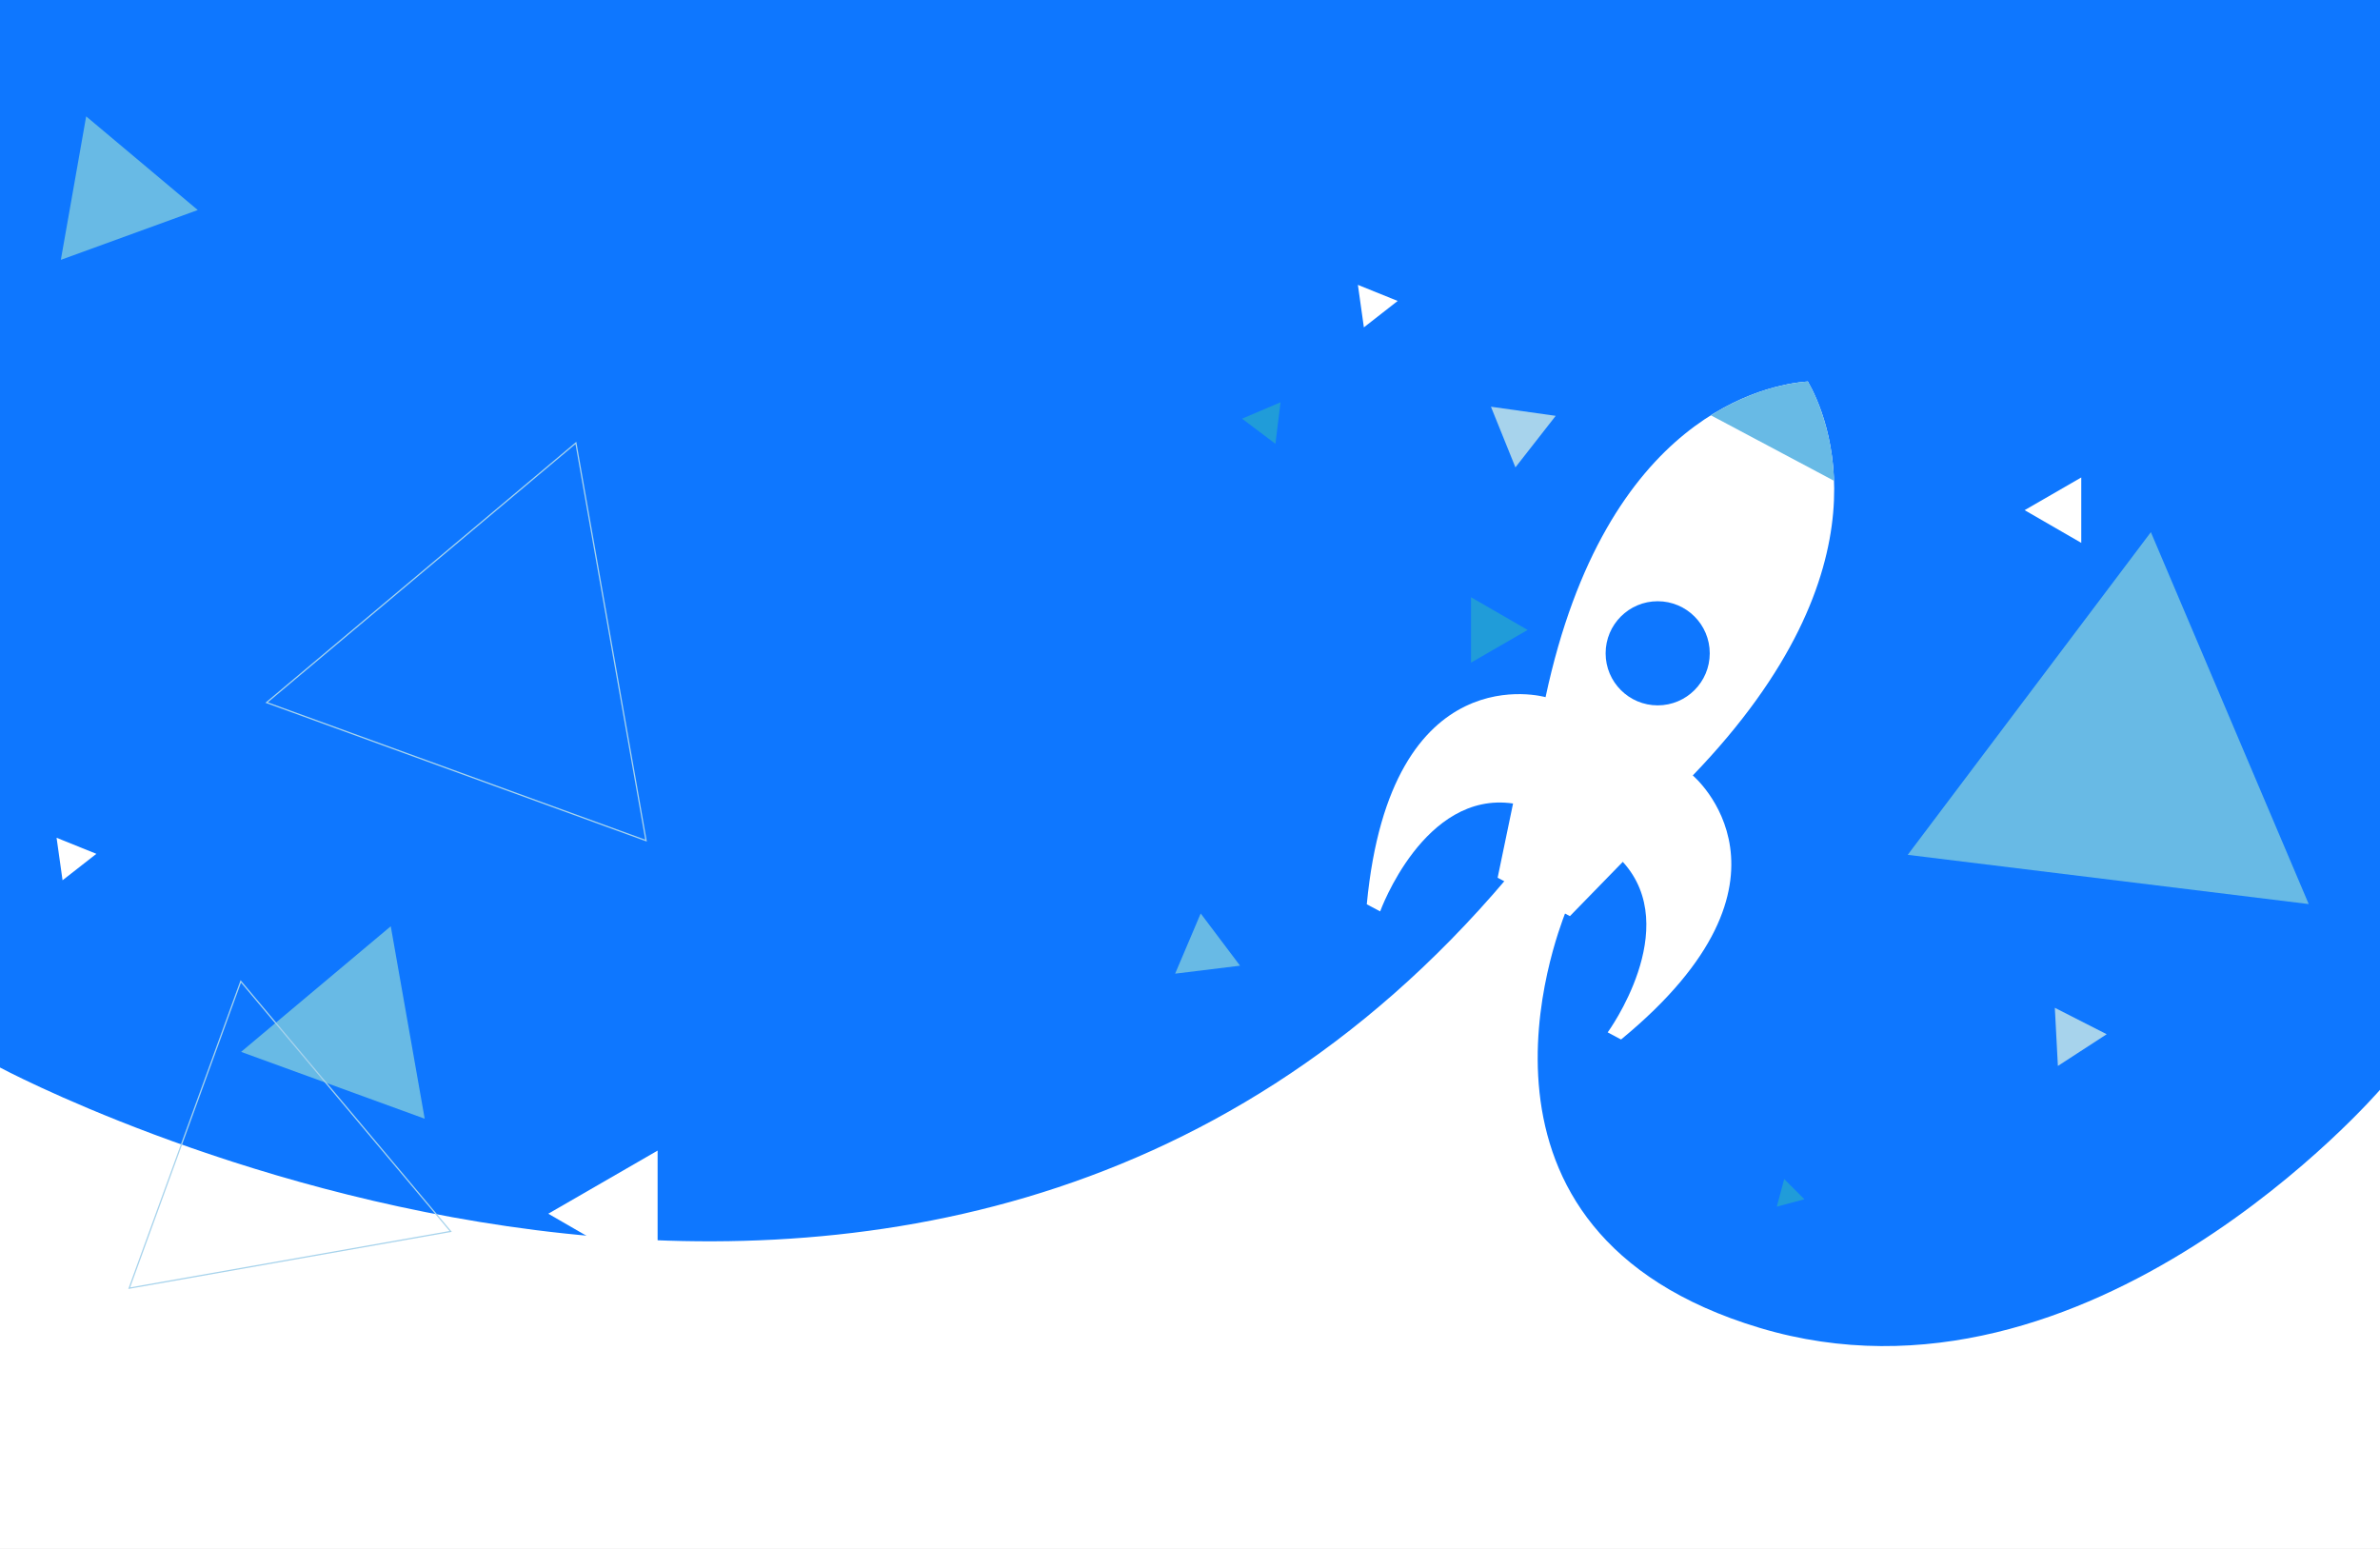
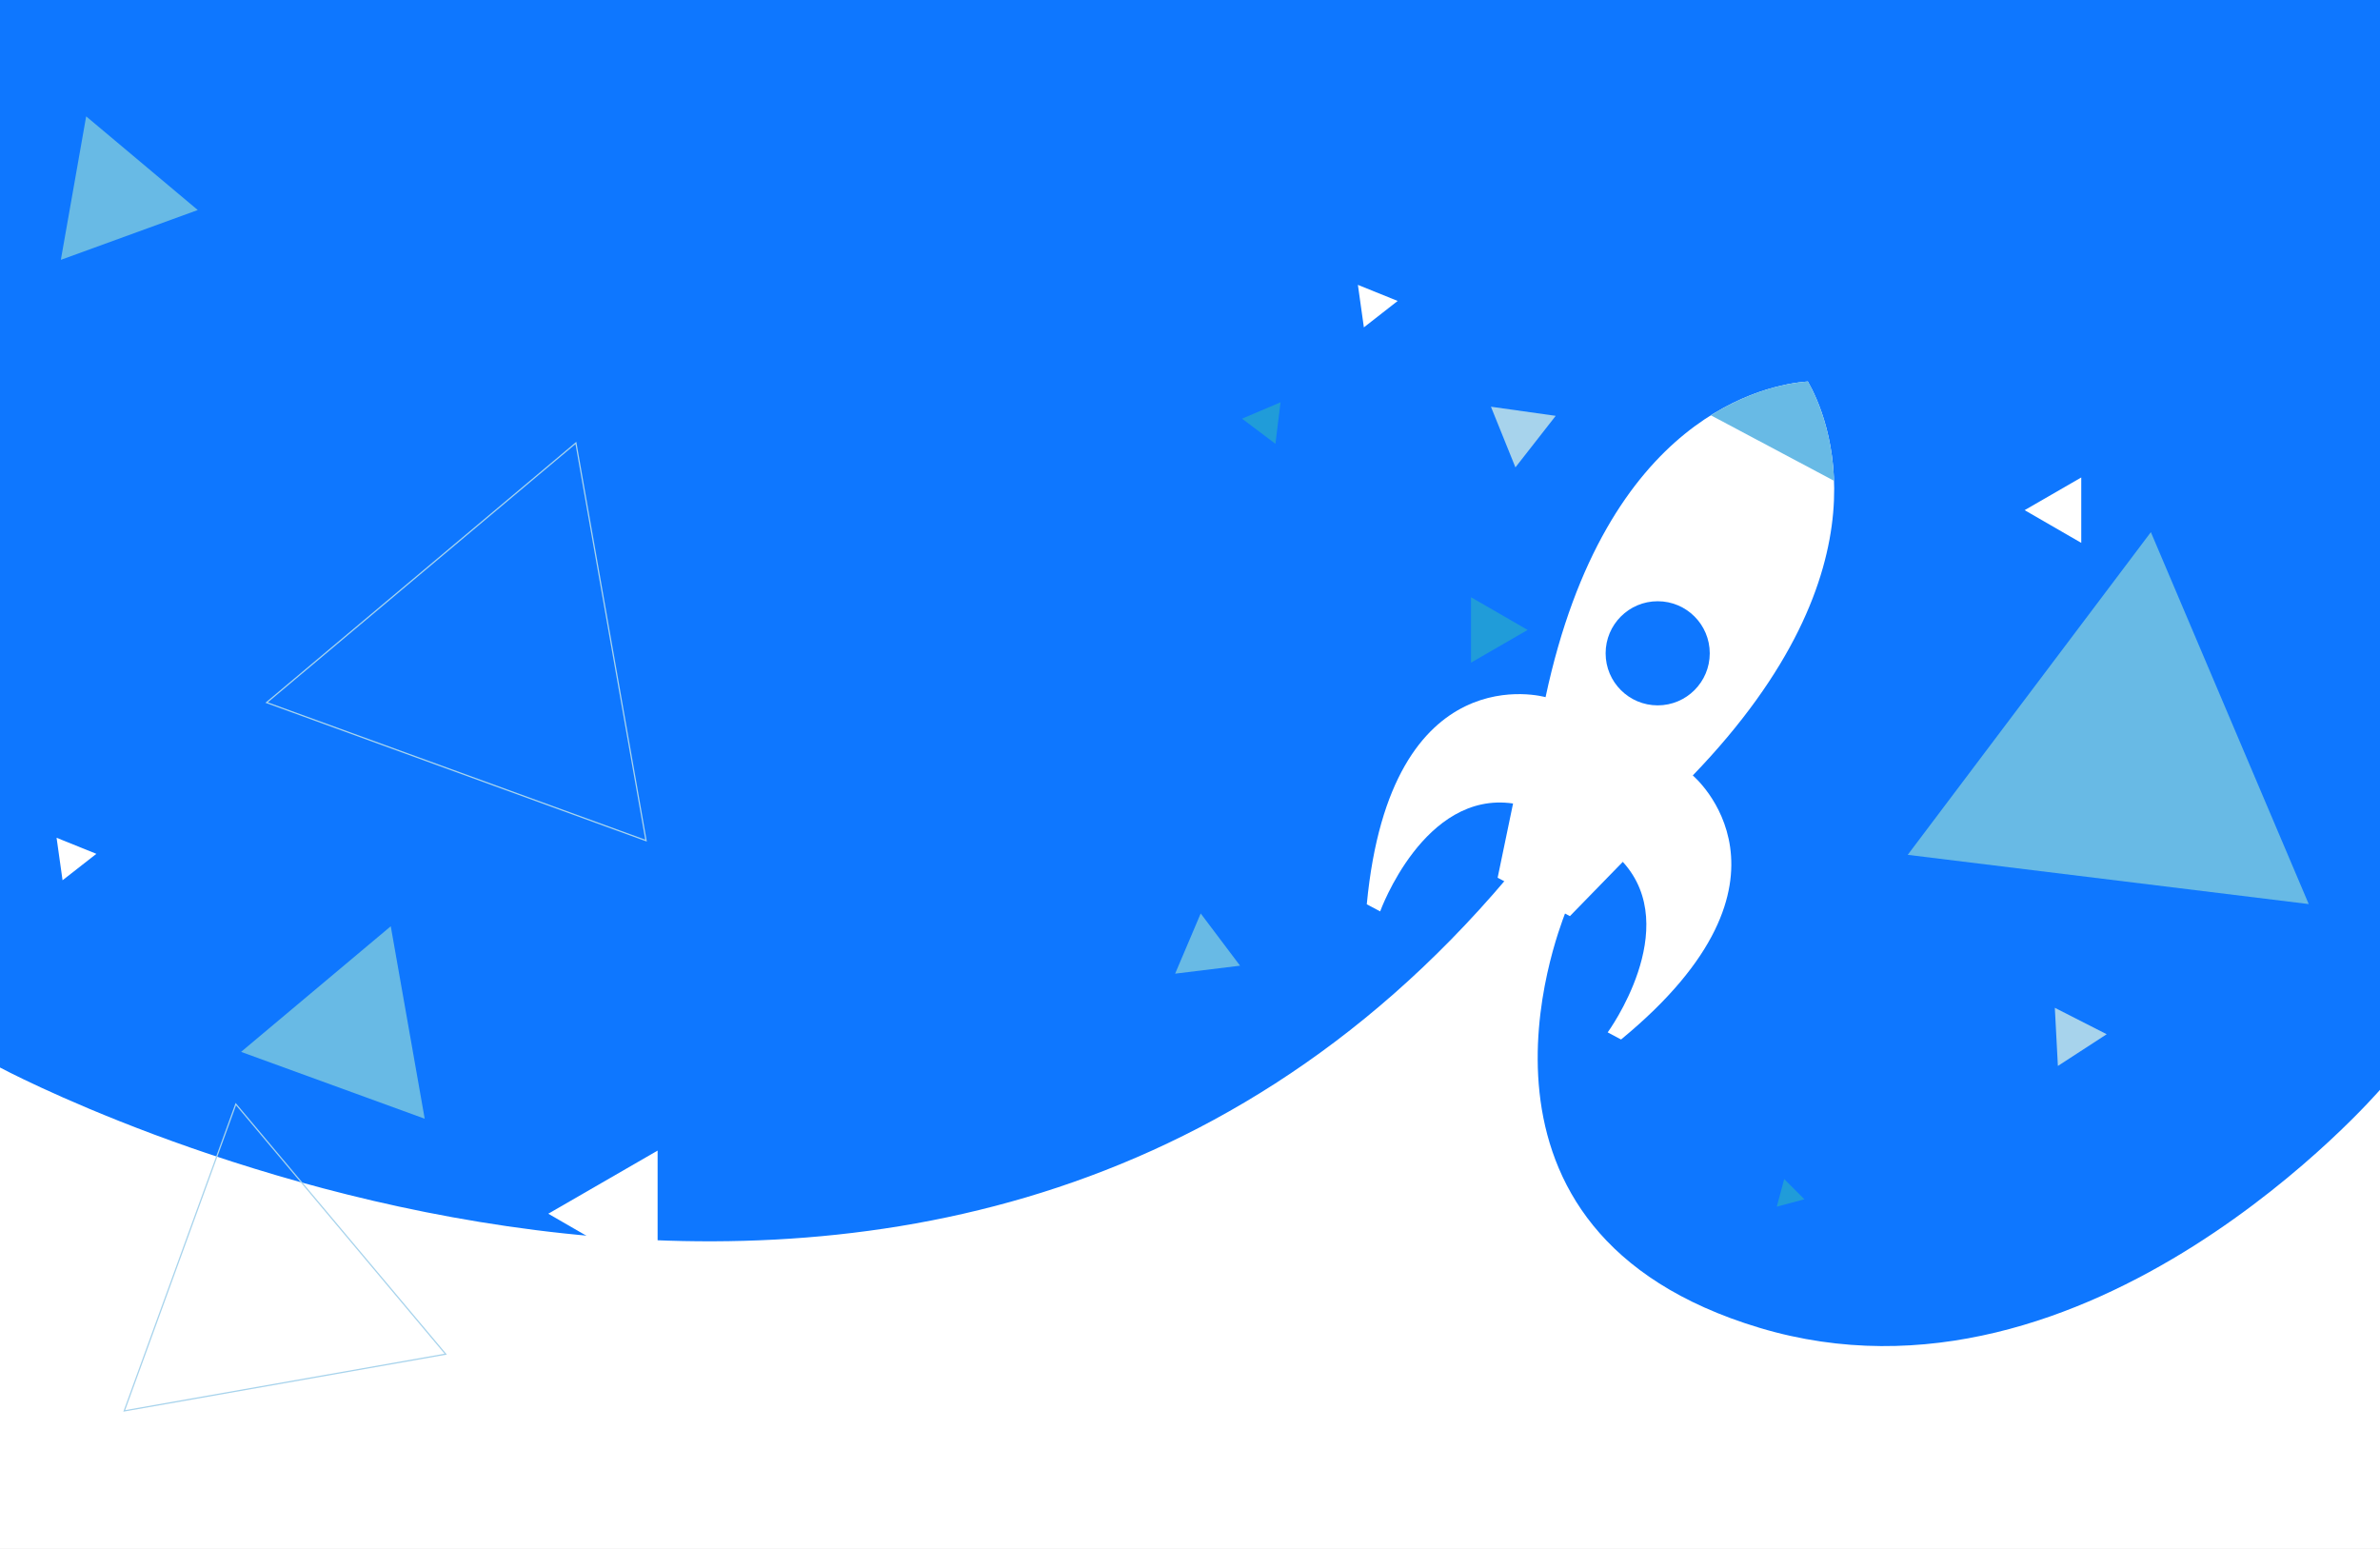
<svg xmlns="http://www.w3.org/2000/svg" width="1920" height="1249.13" viewBox="0 0 1920 1249.13">
  <g transform="translate(0)">
    <g transform="translate(0)">
      <path d="M0,0H1920V1186L0,1220Z" transform="translate(0)" fill="#0e77ff" />
      <path d="M2811.477,953.217c-257.877-77.476-163.236-317.2-156.739-334.8l-47.325-27.628C2139.207,1143.779,1392,743.217,1392,743.217v388H3312v-370S3077.753,1033.217,2811.477,953.217Z" transform="translate(-1392 117.913)" fill="#fff" />
      <path d="M1003.519,333.21l-45.692,26.38V306.829Z" transform="translate(228.872 174.944)" fill="#209cd9" />
      <path d="M29.195,16.855,0,33.711V0Z" transform="matrix(0.391, 0.921, -0.921, 0.391, 1033.029, 324.538)" fill="#209cd9" />
      <path d="M19.972,11.531,0,23.062V0Z" transform="matrix(0.966, 0.259, -0.259, 0.966, 1439.351, 951.103)" fill="#209cd9" />
      <path d="M1003.519,333.21V385.97l-45.692-26.38Z" transform="translate(675.48 51.944)" fill="#fff" />
      <path d="M29.977,0V34.614L0,17.307Z" transform="matrix(0.616, 0.788, -0.788, 0.616, 1109.081, 219.141)" fill="#fff" />
      <path d="M45.692,0V52.761L0,26.38Z" transform="translate(994.812 733.644) rotate(83)" fill="#68bae5" />
      <path d="M40.657,0V46.947L0,23.473Z" transform="matrix(0.545, 0.839, -0.839, 0.545, 1677.373, 800.173)" fill="#a7d3ec" />
      <path d="M282.269,0V325.936L0,162.967Z" transform="translate(1896.906 449.127) rotate(97)" fill="#68bae5" />
      <path d="M136.529,0V157.65L0,78.825Z" transform="translate(282.233 953.106) rotate(-130)" fill="#68bae5" />
      <path d="M123.031,0V142.063L0,71.032Z" transform="translate(1679 906.933) rotate(93)" fill="none" />
      <path d="M77.583,0V89.585L0,44.792Z" transform="translate(1621.165 709.537) rotate(177)" fill="none" />
      <path d="M77.583,0V89.585L0,44.792Z" transform="translate(1107.976 584.537) rotate(177)" fill="none" />
      <path d="M45.692,0V52.761L0,26.38Z" transform="matrix(0.788, 0.616, -0.616, 0.788, 1219.021, 307.3)" fill="#a7d3ec" />
      <g transform="translate(1333.379 241.222) rotate(28)">
        <g transform="translate(0 0)">
          <path d="M208.881,324.2C273.156,99.241,168.559,16.953,141.625,0,114.693,16.953,10.1,99.241,74.369,324.2c0,0-127.175,26.9-48.913,215.22H37.684S23.01,436.7,91.489,412.244l17.12,58.7h7.337l2.446,14.674h46.468L167.3,470.94h7.337l17.12-58.7c68.479,24.457,53.805,127.175,53.805,127.175h12.229C336.057,351.1,208.881,324.2,208.881,324.2Z" transform="translate(0 0)" fill="#fff" />
          <path d="M112.563,60.836C92.208,25.489,67.5,7.066,56.283,0,45.059,7.066,20.355,25.489,0,60.836Z" transform="translate(85.346)" fill="#68bae5" />
        </g>
      </g>
      <path d="M268.751,0V310.326L124.3,226.926,0,155.163Z" transform="translate(355.966 142.739) rotate(93)" fill="none" />
      <circle cx="42" cy="42" r="42" transform="translate(1295.294 485)" fill="#0e77ff" />
      <path d="M1046.028,333.21V435.056l-88.2-50.923Z" transform="translate(-515.519 594.944)" fill="#fff" />
      <path d="M29.977,0V34.614L0,17.307Z" transform="matrix(0.616, 0.788, -0.788, 0.616, 59.276, 665.141)" fill="#fff" />
      <path d="M101.763,0V117.505L0,58.753Z" transform="matrix(0.342, 0.94, -0.94, 0.342, 124.737, 73.767)" fill="#68bae5" />
    </g>
    <path d="M282.011,0V325.638L0,162.819Z" transform="matrix(-0.342, 0.94, -0.94, -0.342, 617.632, 413.017)" fill="none" stroke="#a7d3ec" stroke-width="1" />
-     <path d="M228.027,0V263.3L0,131.651Z" transform="matrix(0.766, -0.643, 0.643, 0.766, 19.586, 938.289)" fill="none" stroke="#a7d3ec" stroke-width="1" />
+     <path d="M228.027,0V263.3L0,131.651Z" transform="matrix(0.766, -0.643, 0.643, 0.766, 15.586, 1037.289)" fill="none" stroke="#a7d3ec" stroke-width="1" />
  </g>
</svg>
